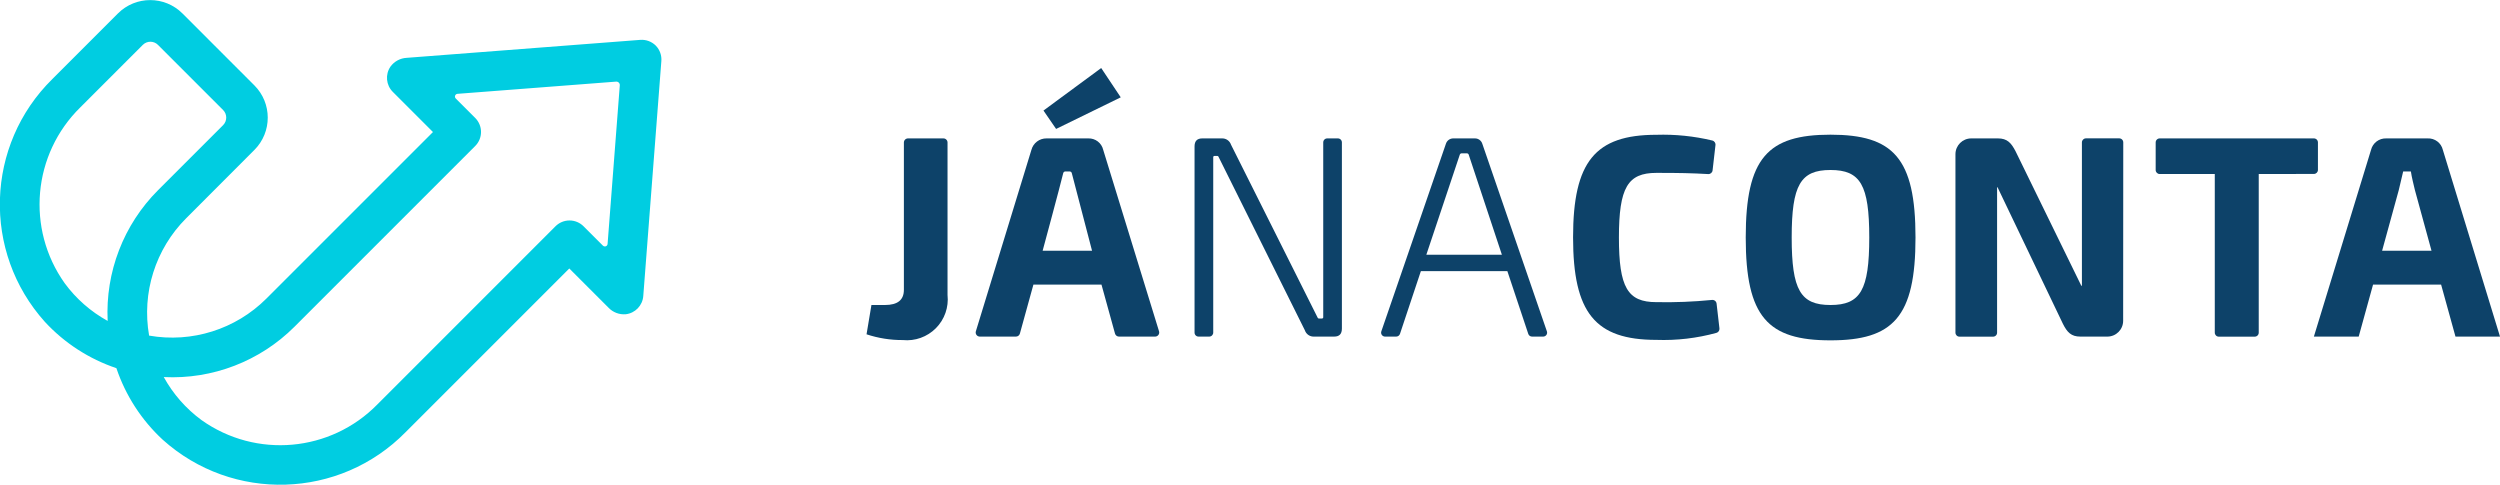
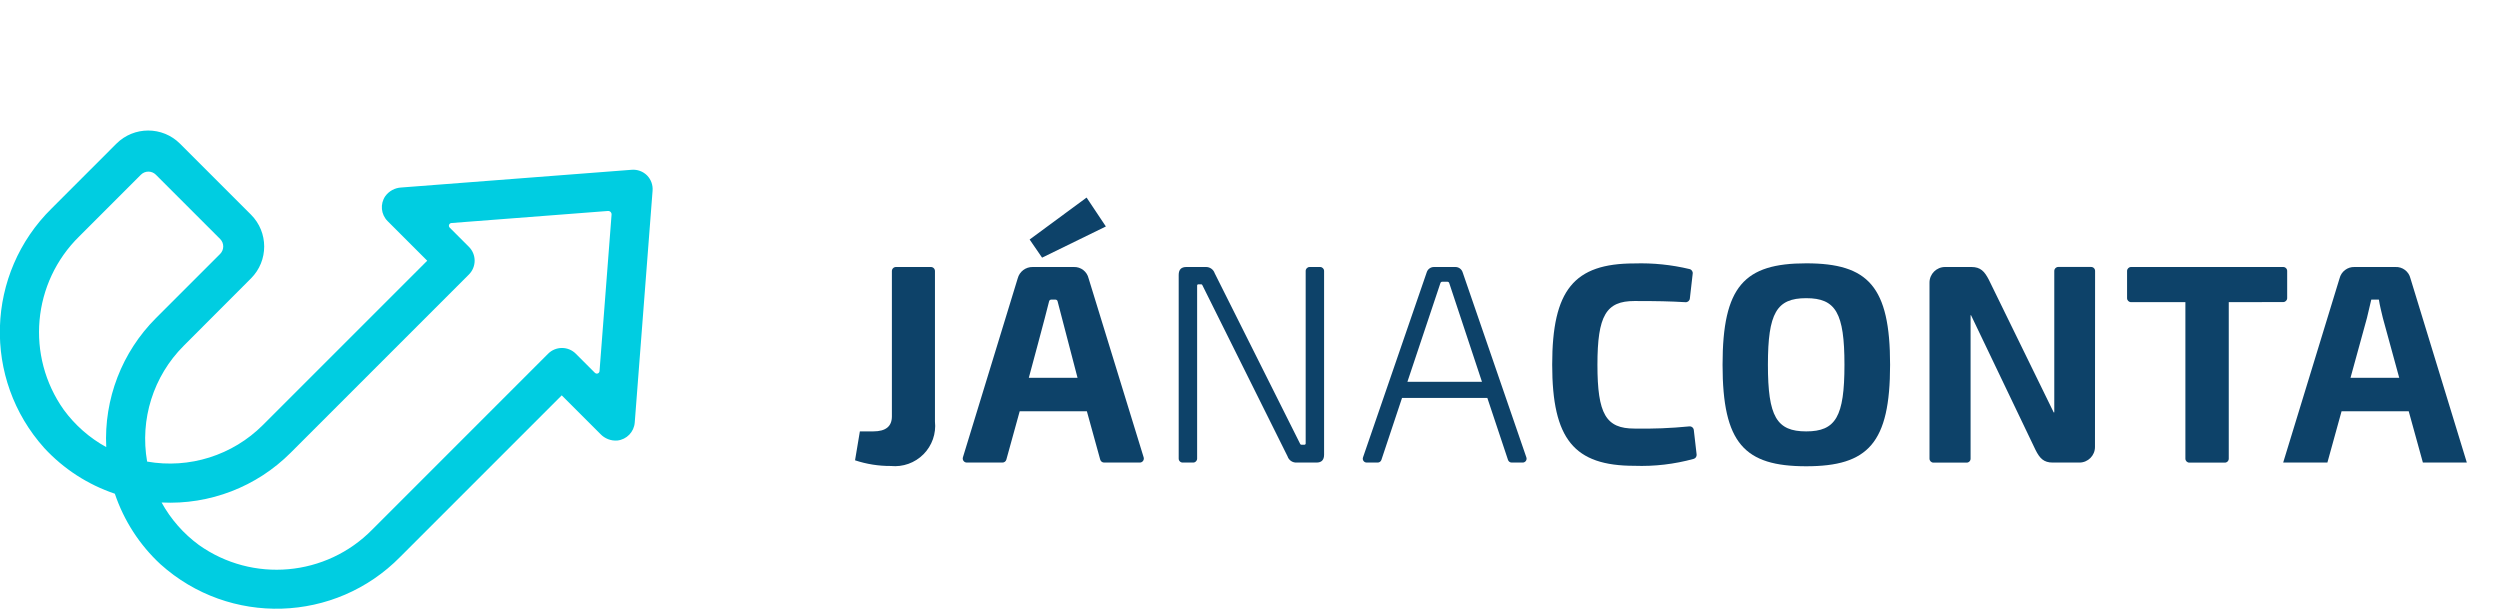
- <svg xmlns="http://www.w3.org/2000/svg" width="113.474" height="22.001" viewBox="0 0 113.474 22.001">
-   <defs>
-     <style>.a{fill:#0d4269;}.b{fill:#00cde1;}</style>
-   </defs>
-   <g transform="translate(39.332 3.088)">
-     <path class="a" d="M312.929,432.975a1.856,1.856,0,0,1-2.033,2.047,5.117,5.117,0,0,1-1.643-.261l.222-1.33h.612c.587,0,.861-.235.861-.691v-6.684a.187.187,0,0,1,.186-.187h1.609a.186.186,0,0,1,.186.187Z" transform="translate(-309.253 -422.675)" />
-     <path class="a" d="M316.827,432.505l-.614,2.224a.185.185,0,0,1-.179.136h-1.64a.187.187,0,0,1-.179-.241l2.521-8.233a.7.7,0,0,1,.691-.522h1.891a.673.673,0,0,1,.678.522l2.533,8.233a.186.186,0,0,1-.178.241h-1.64a.187.187,0,0,1-.18-.136l-.614-2.224Zm1.647-5.136h-.2a.1.1,0,0,0-.093.073c-.133.561-.935,3.525-.935,3.525h2.242l-.92-3.527A.1.1,0,0,0,318.474,427.369Zm-1.19-2.764,2.62-1.93.887,1.33-2.934,1.434Z" transform="translate(-309.253 -422.675)" />
-     <path class="a" d="M330.829,434.5c0,.248-.117.365-.352.365h-.912a.417.417,0,0,1-.417-.287l-3.923-7.883a.053.053,0,0,0-.049-.03h-.132a.054.054,0,0,0-.055.055v7.964a.182.182,0,0,1-.182.181h-.484a.181.181,0,0,1-.182-.181v-8.45c0-.247.118-.365.352-.365h.887a.419.419,0,0,1,.417.287l3.935,7.857a.056.056,0,0,0,.05.031h.145a.055.055,0,0,0,.055-.055v-7.938a.182.182,0,0,1,.182-.182h.484a.182.182,0,0,1,.181.182Z" transform="translate(-309.253 -422.675)" />
-     <path class="a" d="M334.414,431.893l-.949,2.85a.181.181,0,0,1-.171.122h-.505a.179.179,0,0,1-.17-.238l2.93-8.51a.348.348,0,0,1,.339-.248h.978a.348.348,0,0,1,.338.248l2.93,8.51a.179.179,0,0,1-.169.238h-.506a.179.179,0,0,1-.17-.122l-.95-2.85Zm2.089-5.346h-.24a.087.087,0,0,0-.082.059l-1.519,4.543h3.429l-1.506-4.542A.086.086,0,0,0,336.5,426.547Z" transform="translate(-309.253 -422.675)" />
-     <path class="a" d="M347.785,426.177l-.131,1.144a.188.188,0,0,1-.2.167c-.751-.043-1.3-.054-2.351-.054-1.3,0-1.7.665-1.7,2.933s.391,2.934,1.7,2.934a21.411,21.411,0,0,0,2.525-.1.189.189,0,0,1,.208.166l.13,1.128a.189.189,0,0,1-.135.2,9.053,9.053,0,0,1-2.728.319c-2.777,0-3.781-1.226-3.781-4.655s1-4.654,3.781-4.654a9.6,9.6,0,0,1,2.536.259A.19.19,0,0,1,347.785,426.177Z" transform="translate(-309.253 -422.675)" />
-     <path class="a" d="M356.865,430.367c0,3.612-1.017,4.668-3.859,4.668s-3.847-1.056-3.847-4.668,1-4.667,3.847-4.667S356.865,426.756,356.865,430.367Zm-5.62,0c0,2.386.4,3.064,1.761,3.064s1.76-.678,1.76-3.064-.4-3.064-1.76-3.064S351.245,427.981,351.245,430.367Z" transform="translate(-309.253 -422.675)" />
-     <path class="a" d="M366.29,434.148a.717.717,0,0,1-.717.717h-1.225c-.417,0-.6-.195-.795-.586l-2.965-6.193h-.02v6.6a.181.181,0,0,1-.182.182H358.86a.182.182,0,0,1-.182-.182v-8.1a.717.717,0,0,1,.717-.717h1.213c.417,0,.6.2.8.587l2.982,6.1h.028v-6.506a.183.183,0,0,1,.182-.183h1.513a.182.182,0,0,1,.182.183Z" transform="translate(-309.253 -422.675)" />
-     <path class="a" d="M372.444,427.486v7.2a.182.182,0,0,1-.183.182h-1.63a.182.182,0,0,1-.182-.182v-7.2h-2.5a.183.183,0,0,1-.183-.182v-1.252a.183.183,0,0,1,.183-.183h7a.182.182,0,0,1,.182.183V427.3a.182.182,0,0,1-.182.182Z" transform="translate(-309.253 -422.675)" />
-     <path class="a" d="M377.633,432.505l-.652,2.36h-2.034l2.594-8.474a.687.687,0,0,1,.691-.522h1.878a.678.678,0,0,1,.691.522l2.594,8.474h-2.021l-.652-2.36Zm1.9-4.289c-.065-.274-.143-.574-.183-.847H379l-.2.847-.756,2.751h2.242Z" transform="translate(-309.253 -422.675)" />
+ <svg xmlns="http://www.w3.org/2000/svg" id="Group_93" data-name="Group 93" width="115" height="28.001" viewBox="0 0 115 28.001">
+   <rect id="Rectangle_45" data-name="Rectangle 45" width="115" height="28" fill="none" />
+   <g id="Group_92" data-name="Group 92" transform="translate(0 6)">
+     <g id="Group_23" data-name="Group 23">
+       <g id="Group_22" data-name="Group 22">
+         <g id="Group_19" data-name="Group 19" transform="translate(39.332 3.088)">
+           <path id="Path_16" data-name="Path 16" d="M312.929,432.975a1.856,1.856,0,0,1-2.033,2.047,5.117,5.117,0,0,1-1.643-.261l.222-1.33h.612c.587,0,.861-.235.861-.691v-6.684a.187.187,0,0,1,.186-.187h1.609a.186.186,0,0,1,.186.187Z" transform="translate(-309.253 -422.675)" fill="#0d4269" />
+           <path id="Path_17" data-name="Path 17" d="M316.827,432.505l-.614,2.224a.185.185,0,0,1-.179.136h-1.64a.187.187,0,0,1-.179-.241l2.521-8.233a.7.7,0,0,1,.691-.522h1.891a.673.673,0,0,1,.678.522l2.533,8.233a.186.186,0,0,1-.178.241h-1.64a.187.187,0,0,1-.18-.136l-.614-2.224Zm1.647-5.136h-.2a.1.1,0,0,0-.093.073c-.133.561-.935,3.525-.935,3.525h2.242l-.92-3.527A.1.1,0,0,0,318.474,427.369Zm-1.19-2.764,2.62-1.93.887,1.33-2.934,1.434Z" transform="translate(-309.253 -422.675)" fill="#0d4269" />
+           <path id="Path_18" data-name="Path 18" d="M330.829,434.5c0,.248-.117.365-.352.365h-.912a.417.417,0,0,1-.417-.287l-3.923-7.883a.053.053,0,0,0-.049-.03h-.132a.054.054,0,0,0-.055.055v7.964a.182.182,0,0,1-.182.181h-.484a.181.181,0,0,1-.182-.181v-8.45c0-.247.118-.365.352-.365h.887a.419.419,0,0,1,.417.287l3.935,7.857a.056.056,0,0,0,.05.031h.145a.055.055,0,0,0,.055-.055v-7.938a.182.182,0,0,1,.182-.182h.484a.182.182,0,0,1,.181.182Z" transform="translate(-309.253 -422.675)" fill="#0d4269" />
+           <path id="Path_19" data-name="Path 19" d="M334.414,431.893l-.949,2.85a.181.181,0,0,1-.171.122h-.505a.179.179,0,0,1-.17-.238l2.93-8.51a.348.348,0,0,1,.339-.248h.978a.348.348,0,0,1,.338.248l2.93,8.51a.179.179,0,0,1-.169.238h-.506a.179.179,0,0,1-.17-.122l-.95-2.85Zm2.089-5.346h-.24a.087.087,0,0,0-.082.059l-1.519,4.543h3.429l-1.506-4.542A.086.086,0,0,0,336.5,426.547Z" transform="translate(-309.253 -422.675)" fill="#0d4269" />
+           <path id="Path_20" data-name="Path 20" d="M347.785,426.177l-.131,1.144a.188.188,0,0,1-.2.167c-.751-.043-1.3-.054-2.351-.054-1.3,0-1.7.665-1.7,2.933s.391,2.934,1.7,2.934a21.411,21.411,0,0,0,2.525-.1.189.189,0,0,1,.208.166l.13,1.128a.189.189,0,0,1-.135.2,9.053,9.053,0,0,1-2.728.319c-2.777,0-3.781-1.226-3.781-4.655s1-4.654,3.781-4.654a9.6,9.6,0,0,1,2.536.259A.19.19,0,0,1,347.785,426.177Z" transform="translate(-309.253 -422.675)" fill="#0d4269" />
+           <path id="Path_21" data-name="Path 21" d="M356.865,430.367c0,3.612-1.017,4.668-3.859,4.668s-3.847-1.056-3.847-4.668,1-4.667,3.847-4.667S356.865,426.756,356.865,430.367Zm-5.62,0c0,2.386.4,3.064,1.761,3.064s1.76-.678,1.76-3.064-.4-3.064-1.76-3.064S351.245,427.981,351.245,430.367Z" transform="translate(-309.253 -422.675)" fill="#0d4269" />
+           <path id="Path_22" data-name="Path 22" d="M366.29,434.148a.717.717,0,0,1-.717.717h-1.225c-.417,0-.6-.195-.795-.586l-2.965-6.193h-.02v6.6a.181.181,0,0,1-.182.182H358.86a.182.182,0,0,1-.182-.182v-8.1a.717.717,0,0,1,.717-.717h1.213c.417,0,.6.2.8.587l2.982,6.1h.028v-6.506a.183.183,0,0,1,.182-.183h1.513a.182.182,0,0,1,.182.183Z" transform="translate(-309.253 -422.675)" fill="#0d4269" />
+           <path id="Path_23" data-name="Path 23" d="M372.444,427.486v7.2a.182.182,0,0,1-.183.182h-1.63a.182.182,0,0,1-.182-.182v-7.2h-2.5a.183.183,0,0,1-.183-.182v-1.252a.183.183,0,0,1,.183-.183h7a.182.182,0,0,1,.182.183V427.3a.182.182,0,0,1-.182.182Z" transform="translate(-309.253 -422.675)" fill="#0d4269" />
+           <path id="Path_24" data-name="Path 24" d="M377.633,432.505l-.652,2.36h-2.034l2.594-8.474a.687.687,0,0,1,.691-.522h1.878a.678.678,0,0,1,.691.522l2.594,8.474h-2.021l-.652-2.36Zm1.9-4.289c-.065-.274-.143-.574-.183-.847H379l-.2.847-.756,2.751h2.242Z" transform="translate(-309.253 -422.675)" fill="#0d4269" />
+         </g>
+         <g id="Group_21" data-name="Group 21">
+           <g id="Group_20" data-name="Group 20">
+             <path id="Path_25" data-name="Path 25" d="M299.688,421.659a.9.9,0,0,0-.707-.262l-10.6.815a.97.97,0,0,0-.738.4.9.9,0,0,0,.108,1.146l1.822,1.822-7.561,7.56a6.051,6.051,0,0,1-5.323,1.68,6.053,6.053,0,0,1,1.679-5.323l3.1-3.105a2.073,2.073,0,0,0,0-2.929l-3.265-3.265a2.072,2.072,0,0,0-2.93,0l-2.972,2.973a7.98,7.98,0,0,0-.341,11.027,7.809,7.809,0,0,0,3.244,2.1,7.822,7.822,0,0,0,2.1,3.245,7.981,7.981,0,0,0,11.028-.341l7.429-7.429,1.778,1.778a.967.967,0,0,0,.78.3.9.9,0,0,0,.8-.828l.82-10.657A.9.9,0,0,0,299.688,421.659Zm-26.831,10.783a6.172,6.172,0,0,1,.714-7.986l2.833-2.833a.486.486,0,0,1,.686,0l2.958,2.958a.486.486,0,0,1,0,.686l-2.951,2.95a7.845,7.845,0,0,0-2.289,5.937A6.024,6.024,0,0,1,272.857,432.442Zm24.435-1.7-.883-.883a.9.9,0,0,0-1.276,0l-8.08,8.081a6.172,6.172,0,0,1-7.986.714,6.043,6.043,0,0,1-1.713-1.952,7.838,7.838,0,0,0,5.937-2.288l3.932-3.932,4.267-4.267a.9.9,0,0,0,0-1.275l-.883-.883a.124.124,0,0,1,.078-.211l7.2-.554a.156.156,0,0,1,.168.168l-.554,7.2A.123.123,0,0,1,297.292,430.74Z" transform="translate(-269.921 -419.587)" fill="#00cde1" />
+           </g>
+         </g>
+       </g>
+     </g>
  </g>
-   <path class="b" d="M299.688,421.659a.9.9,0,0,0-.707-.262l-10.6.815a.97.97,0,0,0-.738.4.9.9,0,0,0,.108,1.146l1.822,1.822-7.561,7.56a6.051,6.051,0,0,1-5.323,1.68,6.053,6.053,0,0,1,1.679-5.323l3.1-3.105a2.073,2.073,0,0,0,0-2.929l-3.265-3.265a2.072,2.072,0,0,0-2.93,0l-2.972,2.973a7.98,7.98,0,0,0-.341,11.027,7.809,7.809,0,0,0,3.244,2.1,7.822,7.822,0,0,0,2.1,3.245,7.981,7.981,0,0,0,11.028-.341l7.429-7.429,1.778,1.778a.967.967,0,0,0,.78.3.9.9,0,0,0,.8-.828l.82-10.657A.9.9,0,0,0,299.688,421.659Zm-26.831,10.783a6.172,6.172,0,0,1,.714-7.986l2.833-2.833a.486.486,0,0,1,.686,0l2.958,2.958a.486.486,0,0,1,0,.686l-2.951,2.95a7.845,7.845,0,0,0-2.289,5.937A6.024,6.024,0,0,1,272.857,432.442Zm24.435-1.7-.883-.883a.9.9,0,0,0-1.276,0l-8.08,8.081a6.172,6.172,0,0,1-7.986.714,6.043,6.043,0,0,1-1.713-1.952,7.838,7.838,0,0,0,5.937-2.288l3.932-3.932,4.267-4.267a.9.9,0,0,0,0-1.275l-.883-.883a.124.124,0,0,1,.078-.211l7.2-.554a.156.156,0,0,1,.168.168l-.554,7.2A.123.123,0,0,1,297.292,430.74Z" transform="translate(-269.921 -419.587)" />
</svg>
